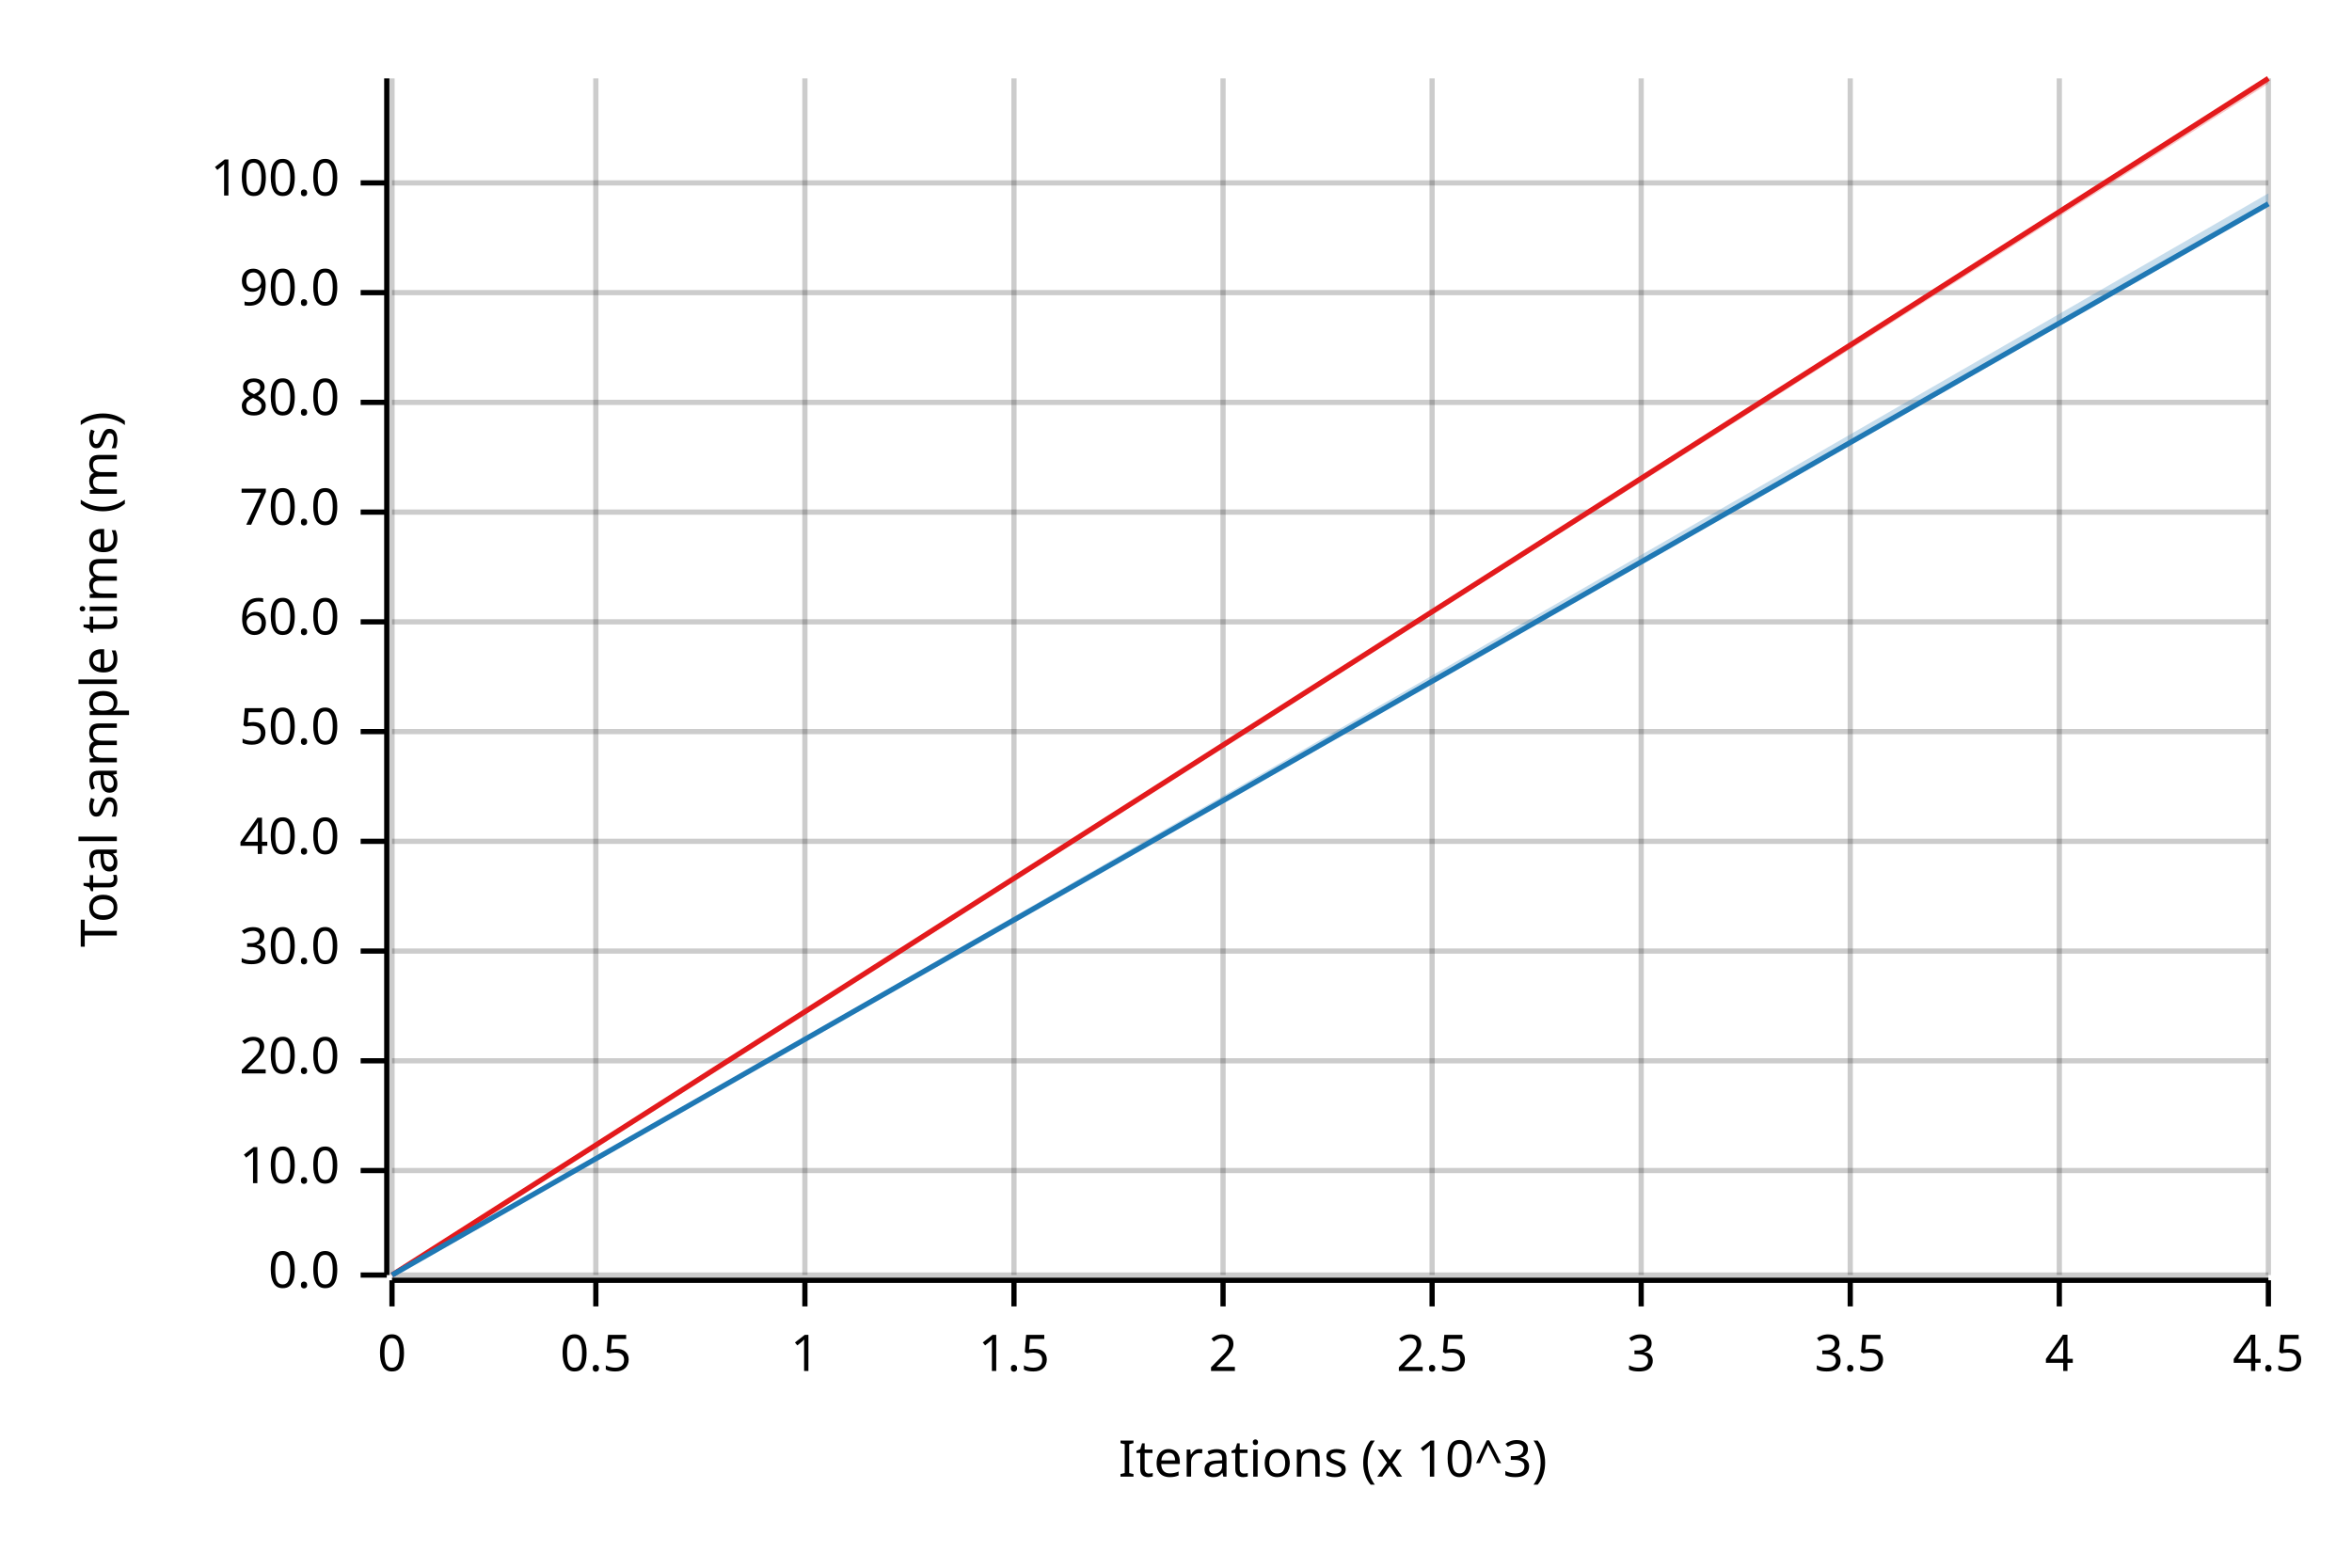
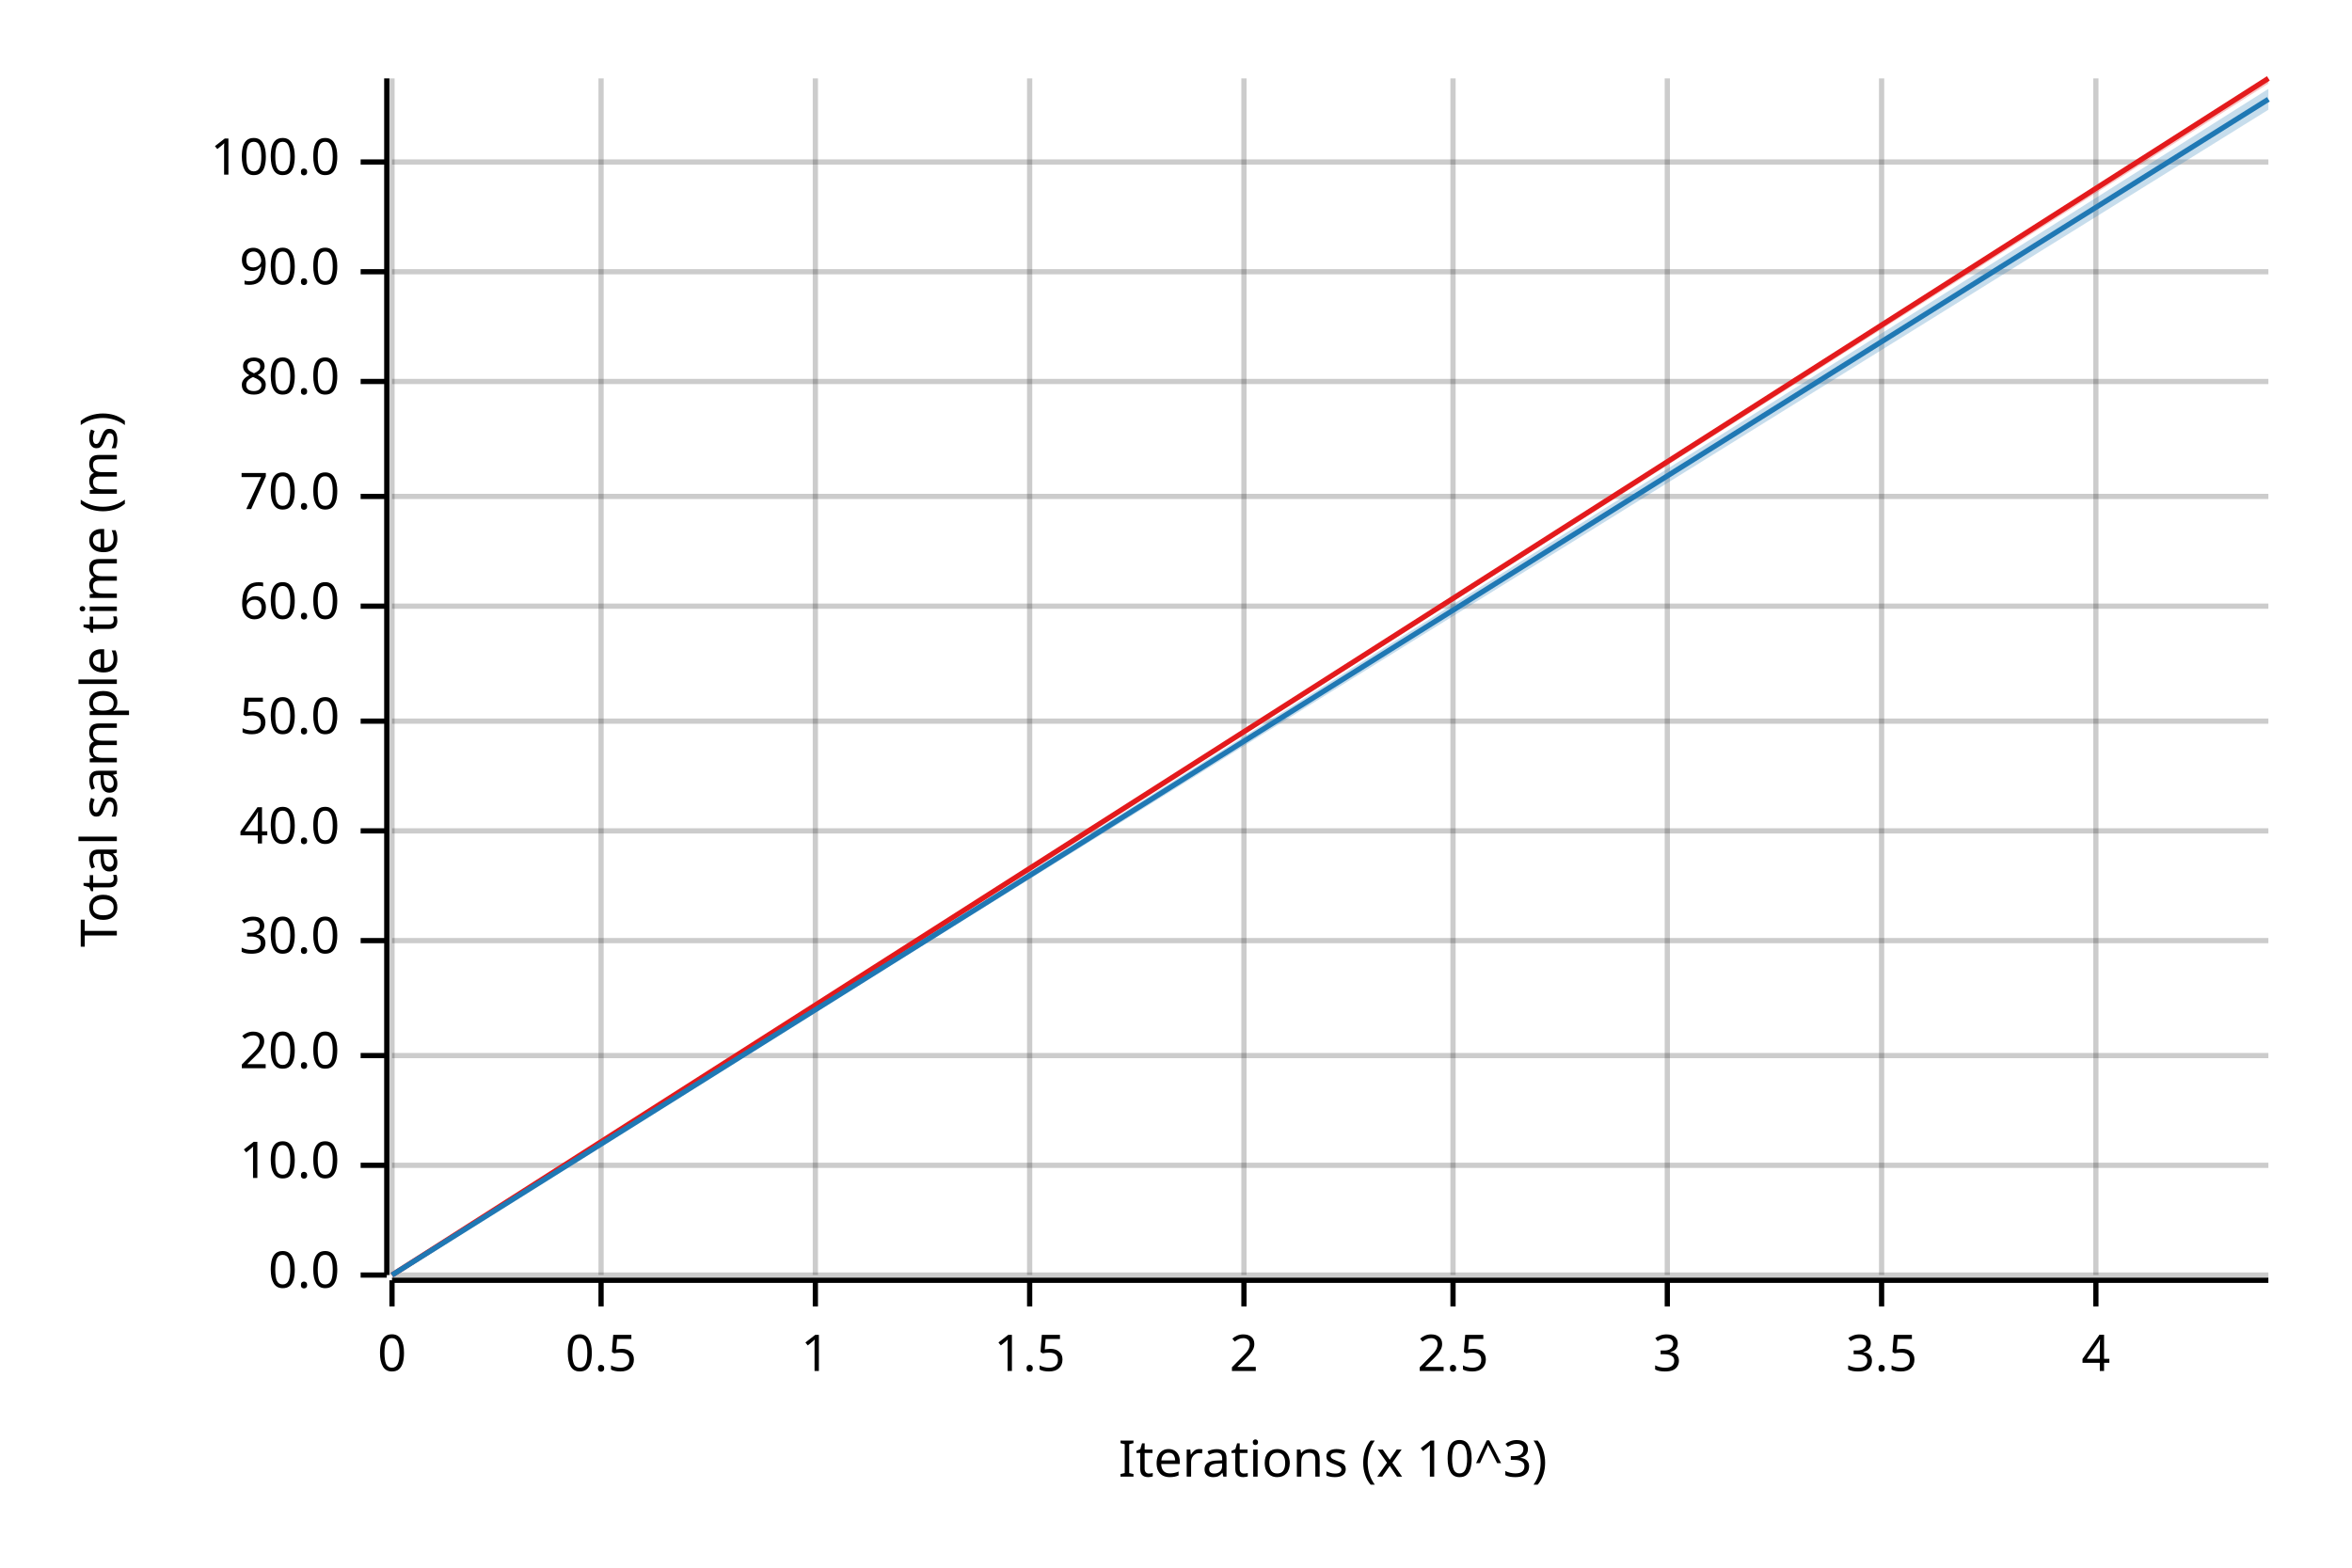
<svg xmlns="http://www.w3.org/2000/svg" width="450" height="300" viewBox="0 0 450 300">
  <text x="15" y="130" dy="0.76em" text-anchor="middle" font-family="sans-serif" font-size="9.677" opacity="1" fill="#000000" transform="rotate(270, 15, 130)">
Total sample time (ms)
</text>
  <text x="255" y="285" dy="-0.5ex" text-anchor="middle" font-family="sans-serif" font-size="9.677" opacity="1" fill="#000000">
Iterations (x 10^3)
</text>
  <line opacity="0.2" stroke="#000000" stroke-width="1" x1="75" y1="244" x2="75" y2="15" />
-   <line opacity="0.2" stroke="#000000" stroke-width="1" x1="114" y1="244" x2="114" y2="15" />
-   <line opacity="0.2" stroke="#000000" stroke-width="1" x1="154" y1="244" x2="154" y2="15" />
-   <line opacity="0.2" stroke="#000000" stroke-width="1" x1="194" y1="244" x2="194" y2="15" />
-   <line opacity="0.2" stroke="#000000" stroke-width="1" x1="234" y1="244" x2="234" y2="15" />
-   <line opacity="0.2" stroke="#000000" stroke-width="1" x1="274" y1="244" x2="274" y2="15" />
-   <line opacity="0.2" stroke="#000000" stroke-width="1" x1="314" y1="244" x2="314" y2="15" />
-   <line opacity="0.2" stroke="#000000" stroke-width="1" x1="354" y1="244" x2="354" y2="15" />
-   <line opacity="0.2" stroke="#000000" stroke-width="1" x1="394" y1="244" x2="394" y2="15" />
-   <line opacity="0.2" stroke="#000000" stroke-width="1" x1="434" y1="244" x2="434" y2="15" />
+   <line opacity="0.2" stroke="#000000" stroke-width="1" x1="115" y1="244" x2="115" y2="15" />
+   <line opacity="0.2" stroke="#000000" stroke-width="1" x1="156" y1="244" x2="156" y2="15" />
+   <line opacity="0.2" stroke="#000000" stroke-width="1" x1="197" y1="244" x2="197" y2="15" />
+   <line opacity="0.2" stroke="#000000" stroke-width="1" x1="238" y1="244" x2="238" y2="15" />
+   <line opacity="0.2" stroke="#000000" stroke-width="1" x1="278" y1="244" x2="278" y2="15" />
+   <line opacity="0.2" stroke="#000000" stroke-width="1" x1="319" y1="244" x2="319" y2="15" />
+   <line opacity="0.2" stroke="#000000" stroke-width="1" x1="360" y1="244" x2="360" y2="15" />
+   <line opacity="0.2" stroke="#000000" stroke-width="1" x1="401" y1="244" x2="401" y2="15" />
  <line opacity="0.2" stroke="#000000" stroke-width="1" x1="75" y1="244" x2="434" y2="244" />
-   <line opacity="0.2" stroke="#000000" stroke-width="1" x1="75" y1="224" x2="434" y2="224" />
-   <line opacity="0.2" stroke="#000000" stroke-width="1" x1="75" y1="203" x2="434" y2="203" />
-   <line opacity="0.2" stroke="#000000" stroke-width="1" x1="75" y1="182" x2="434" y2="182" />
-   <line opacity="0.2" stroke="#000000" stroke-width="1" x1="75" y1="161" x2="434" y2="161" />
-   <line opacity="0.2" stroke="#000000" stroke-width="1" x1="75" y1="140" x2="434" y2="140" />
-   <line opacity="0.2" stroke="#000000" stroke-width="1" x1="75" y1="119" x2="434" y2="119" />
-   <line opacity="0.2" stroke="#000000" stroke-width="1" x1="75" y1="98" x2="434" y2="98" />
-   <line opacity="0.2" stroke="#000000" stroke-width="1" x1="75" y1="77" x2="434" y2="77" />
-   <line opacity="0.2" stroke="#000000" stroke-width="1" x1="75" y1="56" x2="434" y2="56" />
-   <line opacity="0.2" stroke="#000000" stroke-width="1" x1="75" y1="35" x2="434" y2="35" />
+   <line opacity="0.2" stroke="#000000" stroke-width="1" x1="75" y1="223" x2="434" y2="223" />
+   <line opacity="0.2" stroke="#000000" stroke-width="1" x1="75" y1="202" x2="434" y2="202" />
+   <line opacity="0.2" stroke="#000000" stroke-width="1" x1="75" y1="180" x2="434" y2="180" />
+   <line opacity="0.2" stroke="#000000" stroke-width="1" x1="75" y1="159" x2="434" y2="159" />
+   <line opacity="0.2" stroke="#000000" stroke-width="1" x1="75" y1="138" x2="434" y2="138" />
+   <line opacity="0.2" stroke="#000000" stroke-width="1" x1="75" y1="116" x2="434" y2="116" />
+   <line opacity="0.2" stroke="#000000" stroke-width="1" x1="75" y1="95" x2="434" y2="95" />
+   <line opacity="0.2" stroke="#000000" stroke-width="1" x1="75" y1="73" x2="434" y2="73" />
+   <line opacity="0.2" stroke="#000000" stroke-width="1" x1="75" y1="52" x2="434" y2="52" />
+   <line opacity="0.2" stroke="#000000" stroke-width="1" x1="75" y1="31" x2="434" y2="31" />
  <polyline fill="none" opacity="1" stroke="#000000" stroke-width="1" points="74,15 74,244 " />
  <text x="65" y="244" dy="0.5ex" text-anchor="end" font-family="sans-serif" font-size="9.677" opacity="1" fill="#000000">
0.0
</text>
  <polyline fill="none" opacity="1" stroke="#000000" stroke-width="1" points="69,244 74,244 " />
-   <text x="65" y="224" dy="0.5ex" text-anchor="end" font-family="sans-serif" font-size="9.677" opacity="1" fill="#000000">
+   <text x="65" y="223" dy="0.5ex" text-anchor="end" font-family="sans-serif" font-size="9.677" opacity="1" fill="#000000">
10.0
</text>
-   <polyline fill="none" opacity="1" stroke="#000000" stroke-width="1" points="69,224 74,224 " />
-   <text x="65" y="203" dy="0.5ex" text-anchor="end" font-family="sans-serif" font-size="9.677" opacity="1" fill="#000000">
+   <polyline fill="none" opacity="1" stroke="#000000" stroke-width="1" points="69,223 74,223 " />
+   <text x="65" y="202" dy="0.5ex" text-anchor="end" font-family="sans-serif" font-size="9.677" opacity="1" fill="#000000">
20.0
</text>
-   <polyline fill="none" opacity="1" stroke="#000000" stroke-width="1" points="69,203 74,203 " />
-   <text x="65" y="182" dy="0.5ex" text-anchor="end" font-family="sans-serif" font-size="9.677" opacity="1" fill="#000000">
+   <polyline fill="none" opacity="1" stroke="#000000" stroke-width="1" points="69,202 74,202 " />
+   <text x="65" y="180" dy="0.5ex" text-anchor="end" font-family="sans-serif" font-size="9.677" opacity="1" fill="#000000">
30.0
</text>
-   <polyline fill="none" opacity="1" stroke="#000000" stroke-width="1" points="69,182 74,182 " />
-   <text x="65" y="161" dy="0.5ex" text-anchor="end" font-family="sans-serif" font-size="9.677" opacity="1" fill="#000000">
+   <polyline fill="none" opacity="1" stroke="#000000" stroke-width="1" points="69,180 74,180 " />
+   <text x="65" y="159" dy="0.5ex" text-anchor="end" font-family="sans-serif" font-size="9.677" opacity="1" fill="#000000">
40.0
</text>
-   <polyline fill="none" opacity="1" stroke="#000000" stroke-width="1" points="69,161 74,161 " />
-   <text x="65" y="140" dy="0.5ex" text-anchor="end" font-family="sans-serif" font-size="9.677" opacity="1" fill="#000000">
+   <polyline fill="none" opacity="1" stroke="#000000" stroke-width="1" points="69,159 74,159 " />
+   <text x="65" y="138" dy="0.5ex" text-anchor="end" font-family="sans-serif" font-size="9.677" opacity="1" fill="#000000">
50.0
</text>
-   <polyline fill="none" opacity="1" stroke="#000000" stroke-width="1" points="69,140 74,140 " />
-   <text x="65" y="119" dy="0.5ex" text-anchor="end" font-family="sans-serif" font-size="9.677" opacity="1" fill="#000000">
+   <polyline fill="none" opacity="1" stroke="#000000" stroke-width="1" points="69,138 74,138 " />
+   <text x="65" y="116" dy="0.5ex" text-anchor="end" font-family="sans-serif" font-size="9.677" opacity="1" fill="#000000">
60.0
</text>
-   <polyline fill="none" opacity="1" stroke="#000000" stroke-width="1" points="69,119 74,119 " />
-   <text x="65" y="98" dy="0.5ex" text-anchor="end" font-family="sans-serif" font-size="9.677" opacity="1" fill="#000000">
+   <polyline fill="none" opacity="1" stroke="#000000" stroke-width="1" points="69,116 74,116 " />
+   <text x="65" y="95" dy="0.5ex" text-anchor="end" font-family="sans-serif" font-size="9.677" opacity="1" fill="#000000">
70.0
</text>
-   <polyline fill="none" opacity="1" stroke="#000000" stroke-width="1" points="69,98 74,98 " />
-   <text x="65" y="77" dy="0.5ex" text-anchor="end" font-family="sans-serif" font-size="9.677" opacity="1" fill="#000000">
+   <polyline fill="none" opacity="1" stroke="#000000" stroke-width="1" points="69,95 74,95 " />
+   <text x="65" y="73" dy="0.5ex" text-anchor="end" font-family="sans-serif" font-size="9.677" opacity="1" fill="#000000">
80.0
</text>
-   <polyline fill="none" opacity="1" stroke="#000000" stroke-width="1" points="69,77 74,77 " />
-   <text x="65" y="56" dy="0.5ex" text-anchor="end" font-family="sans-serif" font-size="9.677" opacity="1" fill="#000000">
+   <polyline fill="none" opacity="1" stroke="#000000" stroke-width="1" points="69,73 74,73 " />
+   <text x="65" y="52" dy="0.5ex" text-anchor="end" font-family="sans-serif" font-size="9.677" opacity="1" fill="#000000">
90.0
</text>
-   <polyline fill="none" opacity="1" stroke="#000000" stroke-width="1" points="69,56 74,56 " />
-   <text x="65" y="35" dy="0.5ex" text-anchor="end" font-family="sans-serif" font-size="9.677" opacity="1" fill="#000000">
+   <polyline fill="none" opacity="1" stroke="#000000" stroke-width="1" points="69,52 74,52 " />
+   <text x="65" y="31" dy="0.5ex" text-anchor="end" font-family="sans-serif" font-size="9.677" opacity="1" fill="#000000">
100.0
</text>
-   <polyline fill="none" opacity="1" stroke="#000000" stroke-width="1" points="69,35 74,35 " />
+   <polyline fill="none" opacity="1" stroke="#000000" stroke-width="1" points="69,31 74,31 " />
  <polyline fill="none" opacity="1" stroke="#000000" stroke-width="1" points="75,245 434,245 " />
  <text x="75" y="255" dy="0.76em" text-anchor="middle" font-family="sans-serif" font-size="9.677" opacity="1" fill="#000000">
0
</text>
  <polyline fill="none" opacity="1" stroke="#000000" stroke-width="1" points="75,245 75,250 " />
-   <text x="114" y="255" dy="0.76em" text-anchor="middle" font-family="sans-serif" font-size="9.677" opacity="1" fill="#000000">
+   <text x="115" y="255" dy="0.76em" text-anchor="middle" font-family="sans-serif" font-size="9.677" opacity="1" fill="#000000">
0.5
</text>
-   <polyline fill="none" opacity="1" stroke="#000000" stroke-width="1" points="114,245 114,250 " />
-   <text x="154" y="255" dy="0.76em" text-anchor="middle" font-family="sans-serif" font-size="9.677" opacity="1" fill="#000000">
+   <polyline fill="none" opacity="1" stroke="#000000" stroke-width="1" points="115,245 115,250 " />
+   <text x="156" y="255" dy="0.76em" text-anchor="middle" font-family="sans-serif" font-size="9.677" opacity="1" fill="#000000">
1
</text>
-   <polyline fill="none" opacity="1" stroke="#000000" stroke-width="1" points="154,245 154,250 " />
-   <text x="194" y="255" dy="0.76em" text-anchor="middle" font-family="sans-serif" font-size="9.677" opacity="1" fill="#000000">
+   <polyline fill="none" opacity="1" stroke="#000000" stroke-width="1" points="156,245 156,250 " />
+   <text x="197" y="255" dy="0.76em" text-anchor="middle" font-family="sans-serif" font-size="9.677" opacity="1" fill="#000000">
1.5
</text>
-   <polyline fill="none" opacity="1" stroke="#000000" stroke-width="1" points="194,245 194,250 " />
-   <text x="234" y="255" dy="0.76em" text-anchor="middle" font-family="sans-serif" font-size="9.677" opacity="1" fill="#000000">
+   <polyline fill="none" opacity="1" stroke="#000000" stroke-width="1" points="197,245 197,250 " />
+   <text x="238" y="255" dy="0.76em" text-anchor="middle" font-family="sans-serif" font-size="9.677" opacity="1" fill="#000000">
2
</text>
-   <polyline fill="none" opacity="1" stroke="#000000" stroke-width="1" points="234,245 234,250 " />
-   <text x="274" y="255" dy="0.76em" text-anchor="middle" font-family="sans-serif" font-size="9.677" opacity="1" fill="#000000">
+   <polyline fill="none" opacity="1" stroke="#000000" stroke-width="1" points="238,245 238,250 " />
+   <text x="278" y="255" dy="0.76em" text-anchor="middle" font-family="sans-serif" font-size="9.677" opacity="1" fill="#000000">
2.5
</text>
-   <polyline fill="none" opacity="1" stroke="#000000" stroke-width="1" points="274,245 274,250 " />
-   <text x="314" y="255" dy="0.76em" text-anchor="middle" font-family="sans-serif" font-size="9.677" opacity="1" fill="#000000">
+   <polyline fill="none" opacity="1" stroke="#000000" stroke-width="1" points="278,245 278,250 " />
+   <text x="319" y="255" dy="0.76em" text-anchor="middle" font-family="sans-serif" font-size="9.677" opacity="1" fill="#000000">
3
</text>
-   <polyline fill="none" opacity="1" stroke="#000000" stroke-width="1" points="314,245 314,250 " />
-   <text x="354" y="255" dy="0.76em" text-anchor="middle" font-family="sans-serif" font-size="9.677" opacity="1" fill="#000000">
+   <polyline fill="none" opacity="1" stroke="#000000" stroke-width="1" points="319,245 319,250 " />
+   <text x="360" y="255" dy="0.76em" text-anchor="middle" font-family="sans-serif" font-size="9.677" opacity="1" fill="#000000">
3.5
</text>
-   <polyline fill="none" opacity="1" stroke="#000000" stroke-width="1" points="354,245 354,250 " />
-   <text x="394" y="255" dy="0.76em" text-anchor="middle" font-family="sans-serif" font-size="9.677" opacity="1" fill="#000000">
+   <polyline fill="none" opacity="1" stroke="#000000" stroke-width="1" points="360,245 360,250 " />
+   <text x="401" y="255" dy="0.76em" text-anchor="middle" font-family="sans-serif" font-size="9.677" opacity="1" fill="#000000">
4
</text>
-   <polyline fill="none" opacity="1" stroke="#000000" stroke-width="1" points="394,245 394,250 " />
-   <text x="434" y="255" dy="0.76em" text-anchor="middle" font-family="sans-serif" font-size="9.677" opacity="1" fill="#000000">
- 4.5
- </text>
-   <polyline fill="none" opacity="1" stroke="#000000" stroke-width="1" points="434,245 434,250 " />
+   <polyline fill="none" opacity="1" stroke="#000000" stroke-width="1" points="401,245 401,250 " />
  <polyline fill="none" opacity="1" stroke="#E31A1C" stroke-width="1" points="75,244 434,15 " />
  <polygon opacity="0.25" fill="#E31A1C" points="75,244 434,16 434,15 " />
-   <polyline fill="none" opacity="1" stroke="#1F78B4" stroke-width="1" points="75,244 434,39 " />
-   <polygon opacity="0.25" fill="#1F78B4" points="75,244 434,39 434,37 " />
+   <polyline fill="none" opacity="1" stroke="#1F78B4" stroke-width="1" points="75,244 434,19 " />
+   <polygon opacity="0.25" fill="#1F78B4" points="75,244 434,21 434,17 " />
</svg>
